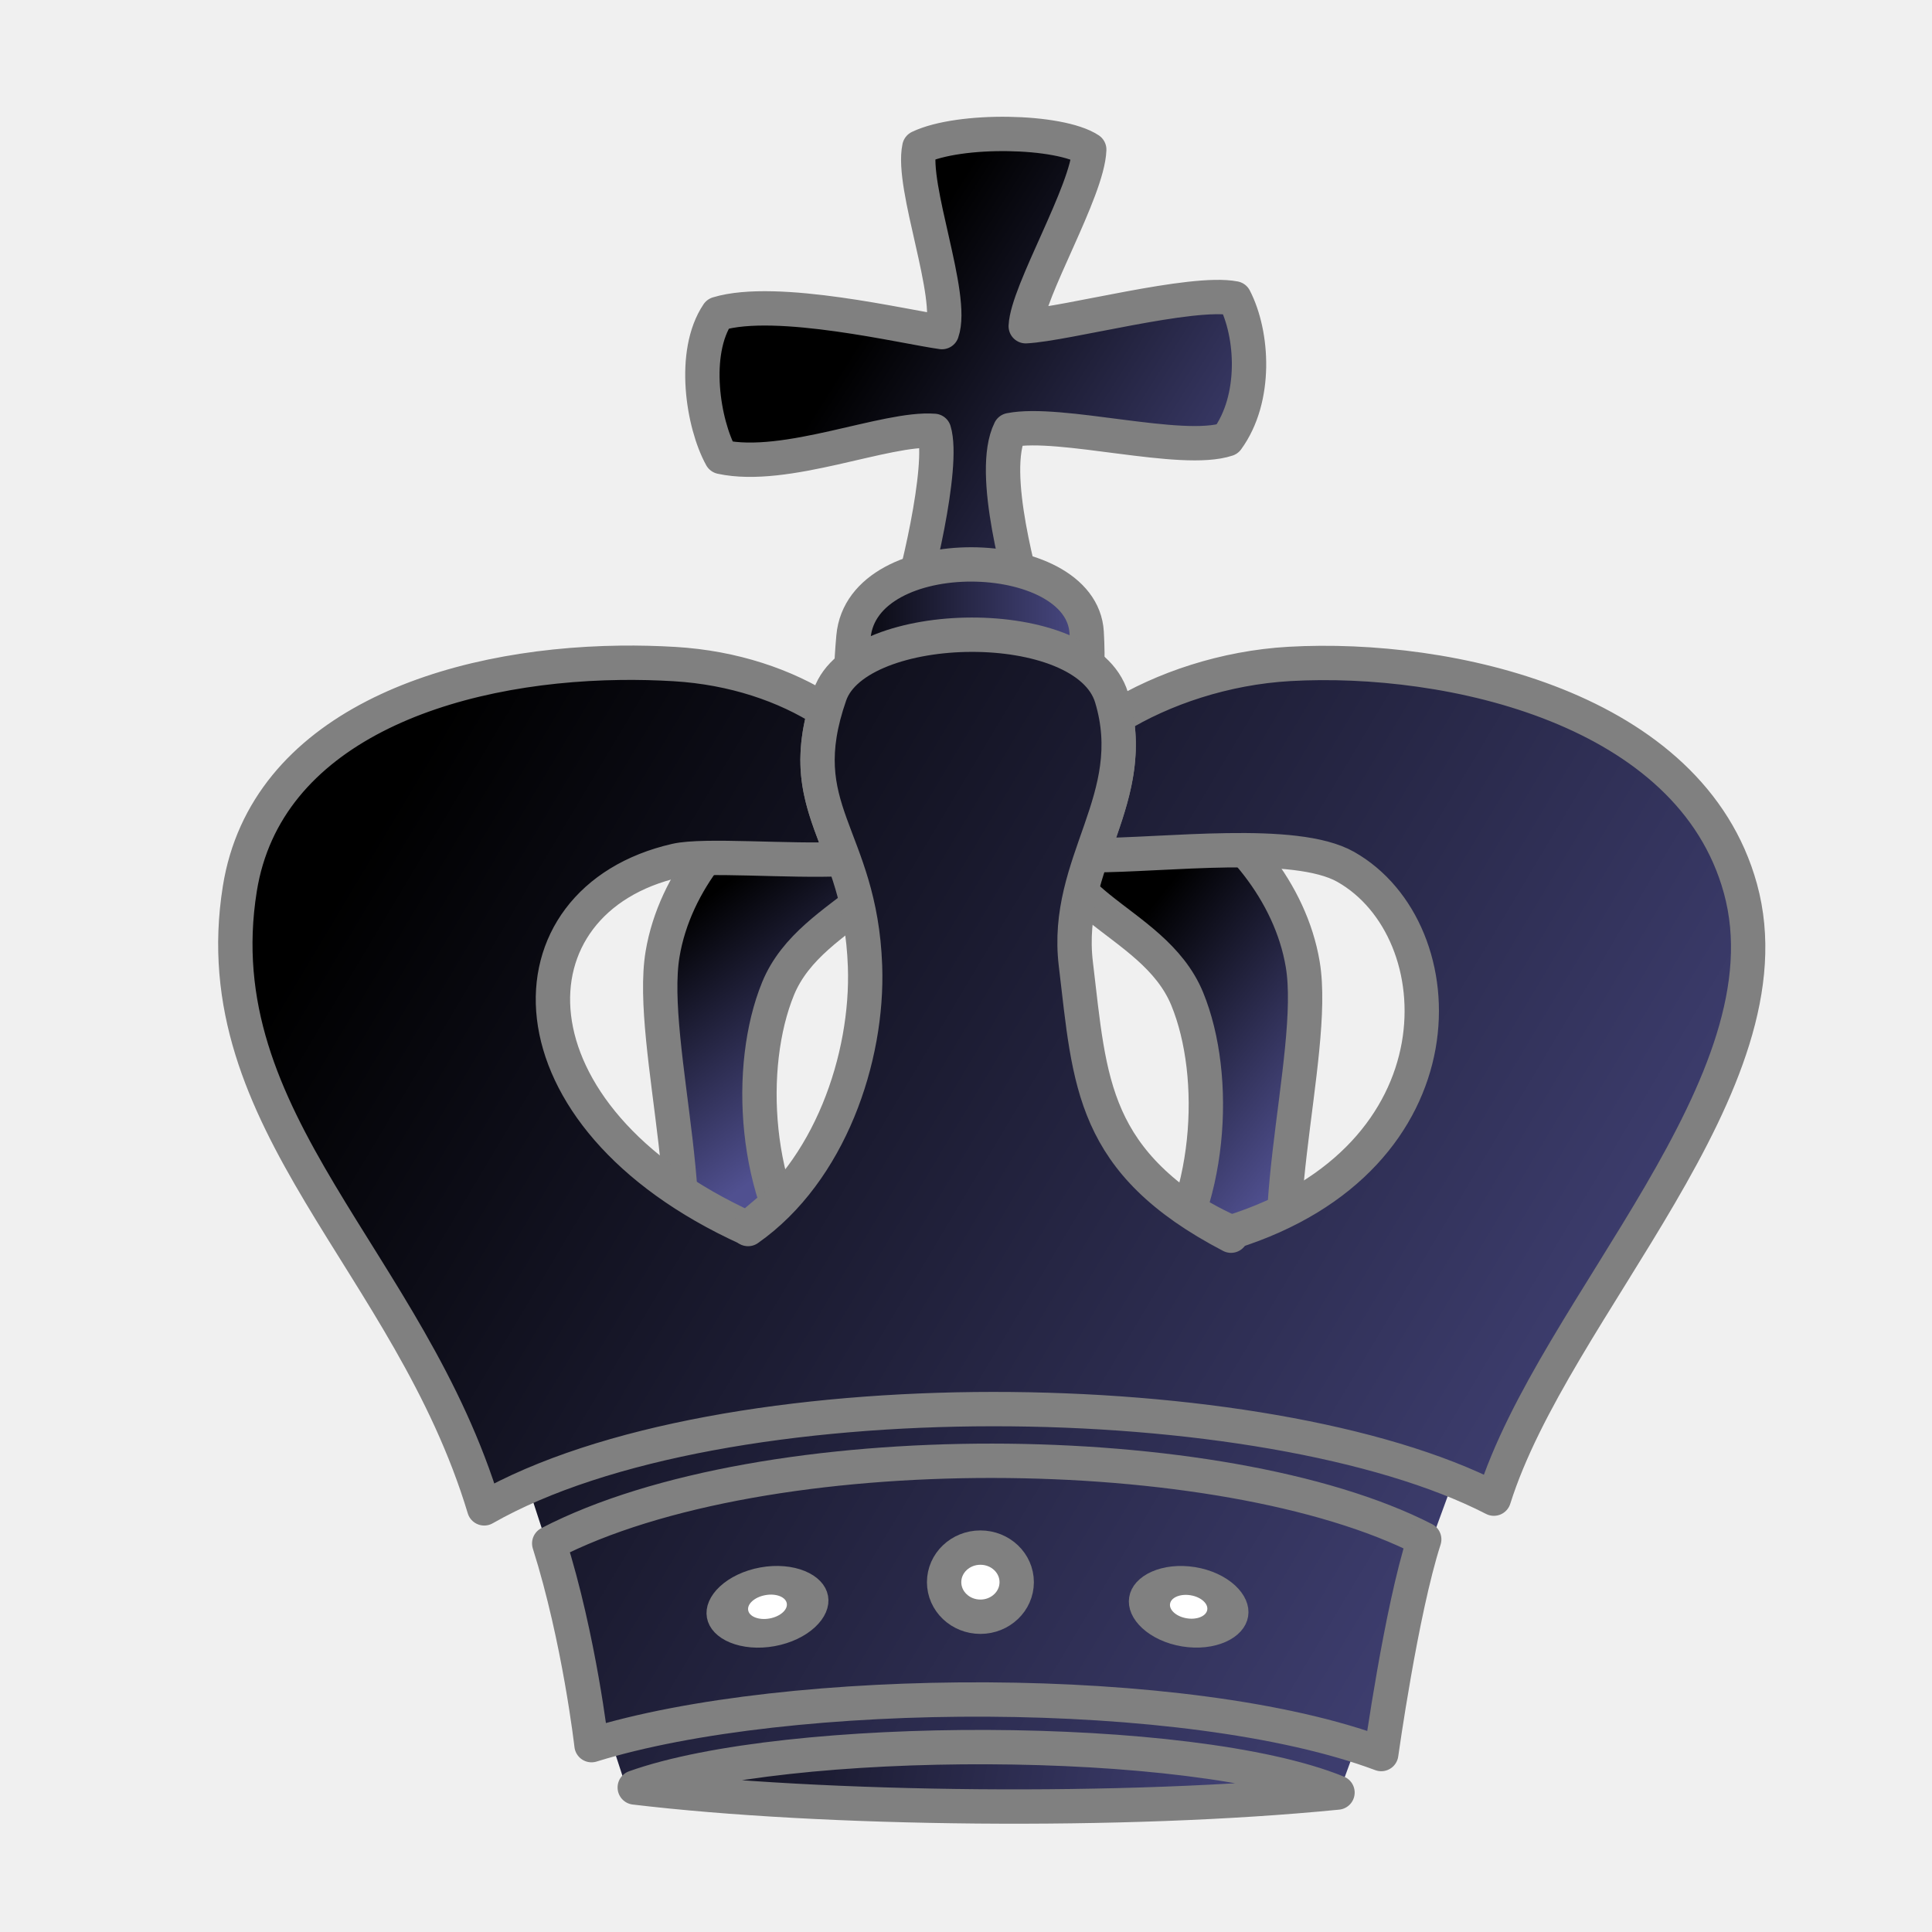
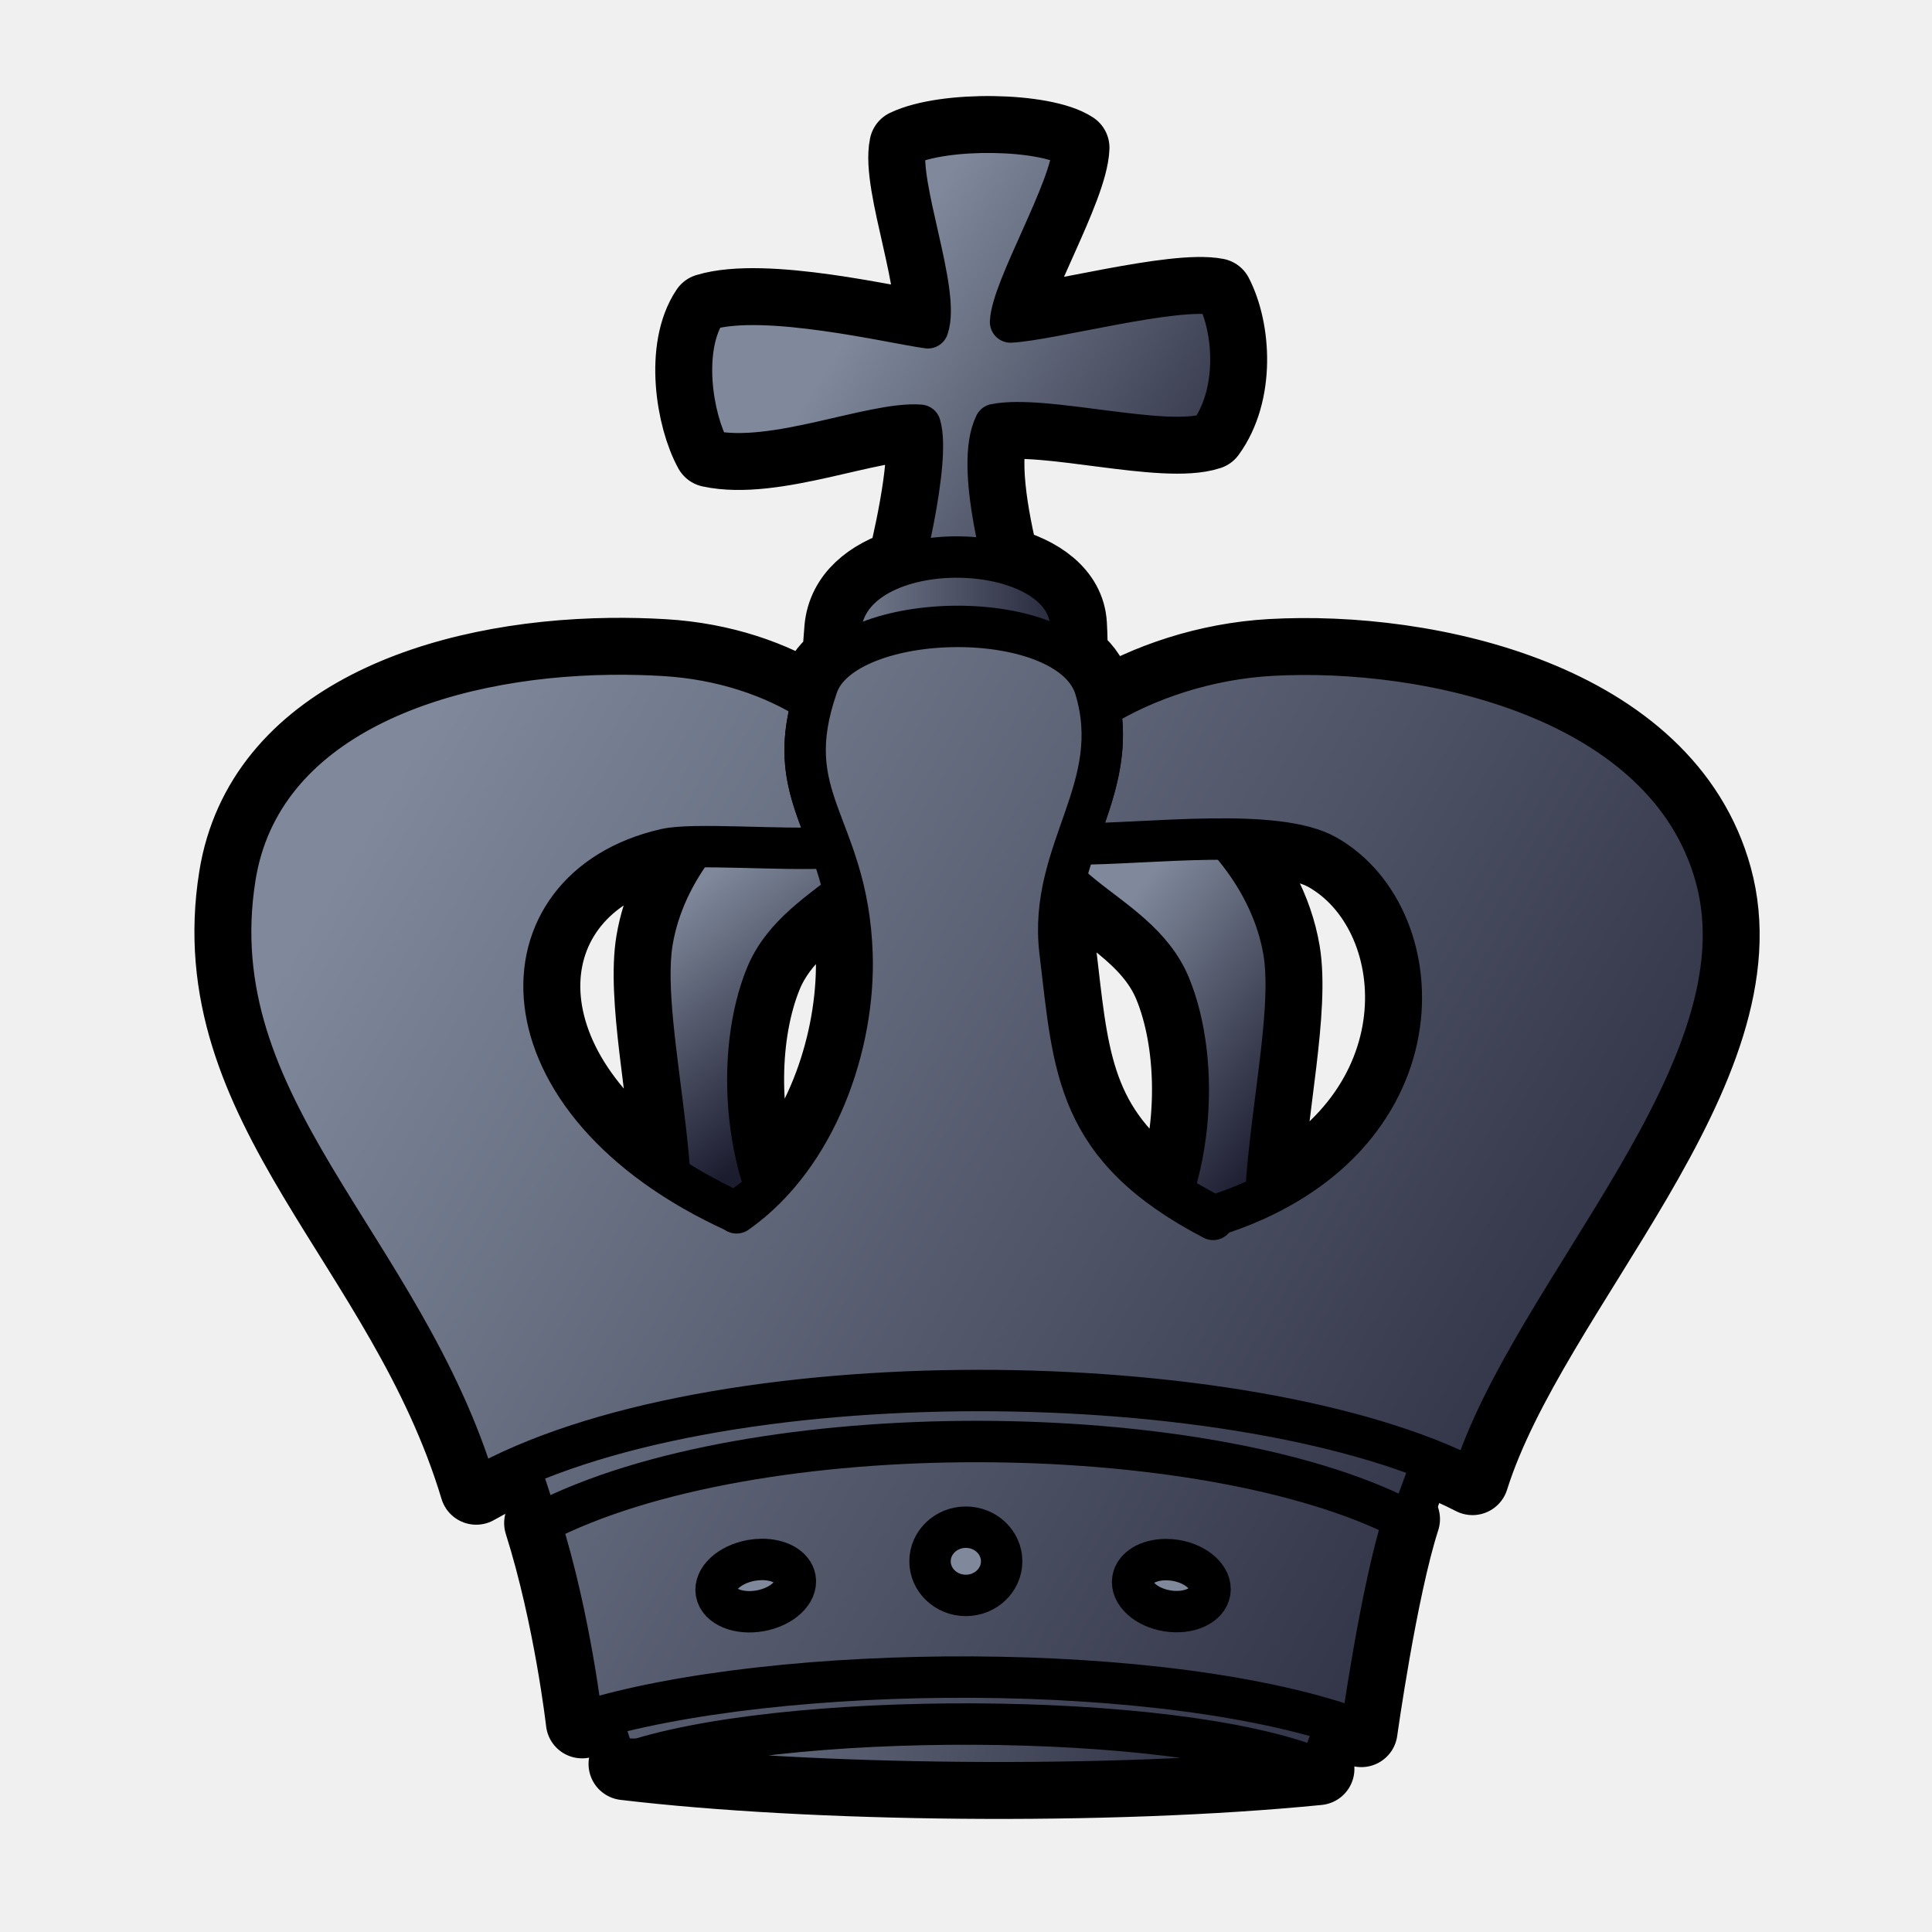
- <svg xmlns="http://www.w3.org/2000/svg" xmlns:xlink="http://www.w3.org/1999/xlink" height="700pt" viewBox="-20 0 900 900" width="700pt">
-   <linearGradient id="a">
-     <stop offset="0" />
-     <stop offset="1" stop-color="#505090" />
-   </linearGradient>
-   <linearGradient id="b" gradientUnits="userSpaceOnUse" x1="297.554" x2="368.562" xlink:href="#a" y1="427.05" y2="521.216" />
-   <linearGradient id="c" gradientUnits="userSpaceOnUse" x1="495.296" x2="595.971" xlink:href="#a" y1="448.547" y2="528.547" />
-   <linearGradient id="g" gradientUnits="userSpaceOnUse" x1="221.551" x2="633.491" xlink:href="#a" y1="774.937" y2="859.351" />
-   <linearGradient id="f" gradientUnits="userSpaceOnUse" x1="129.962" x2="812.369" xlink:href="#a" y1="428.659" y2="836.313" />
-   <linearGradient id="e" gradientUnits="userSpaceOnUse" x1="368.469" x2="494.551" xlink:href="#a" y1="319.275" y2="319.275" />
-   <linearGradient id="d" gradientUnits="userSpaceOnUse" x1="379.197" x2="579.848" xlink:href="#a" y1="160.253" y2="286.919" />
-   <g fill-rule="evenodd">
-     <g stroke="gray" stroke-linecap="round" stroke-linejoin="round" stroke-width="16">
-       <path d="M288.635 612.485c23.192-33.51-7.051-125.839.018-168.052 11.473-68.508 101.49-114.49 113.505-74.771 14.253 47.116-43.612 51.563-59.712 90.893-14.788 36.126-11.624 96.483 17.166 132.81" fill="url(#b)" />
-       <path d="M586.89 617.316c-23.192-33.51 7.052-125.839-.018-168.052-11.473-68.508-101.49-114.49-113.505-74.771-14.253 47.116 43.612 51.563 59.712 90.893 14.788 36.126 11.624 96.483-17.166 132.81" fill="url(#c)" />
-       <path d="M401.217 288.115c5.257-15 18.904-70.925 13.916-87.4-22.314-1.766-68.935 18.702-99.152 12.145-8.51-15.386-13.824-48.494-1.6-66.668 27.356-8.324 87.731 6.269 104.42 8.505 5.915-16.853-14.495-67.638-10.541-86.027 18.75-8.963 65.314-8.077 79.153 1.034-.705 19.314-28.895 66.225-29.579 82.264 18.784-.963 77.294-16.875 97.268-12.989 8.616 16.71 10.486 46.565-3.414 65.646-21.295 7.093-77.675-8.93-101.167-4.27-9.9 19.967 5.491 71.523 9.278 86.605" fill="url(#d)" />
-       <path d="M408.41 371.832c-24.735-21.418-35.634-21.596-30.833-75.206 4.1-45.781 106.257-43.42 108.634-1.991 2.981 51.947-14.29 55.837-26.3 80.99" fill="url(#e)" />
-     </g>
-     <path d="M270.962 830.3l-63.975-196.244 471.233-2.067-74.89 204.324z" fill="url(#f)" />
-     <g stroke="gray" stroke-linecap="round" stroke-linejoin="round">
-       <g stroke-width="16">
-         <g fill="url(#f)">
-           <path d="M643.456 717.11c-93.676-48.015-307.139-50.27-407.606 1.875 14.074 44.473 19.704 93.973 19.704 93.973 91.666-28.464 277.873-29.6 367.873 4.143 0 0 9.28-66.68 20.03-99.992z" />
-           <path d="M553.531 574.031c-36.24-15.313-76.704-58.826-121.978-60.222-43.574 1.01-78.556 38.564-103.397 58.41-115.273-52.467-113.895-152.892-33.25-171.313 13.135-3 52.232.464 78.063-.719-8.226-22.715-17.192-38.823-8.688-69.062-18.228-11.732-42.488-20.144-70.125-21.781a351.023 351.023 0 0 0-25.031-.594c-81.201 1-165.451 30.536-177.406 105.25C74.27 523.048 170.81 587.315 205.563 702.656c110.307-62.908 364.664-58.902 470.343-4.531 28.048-89.162 139.851-193.36 114.844-284.25-23.158-84.17-135.742-108.801-210.031-104.594-30.109 1.706-59.013 11.453-80.719 24.844 4.202 23.971-4.315 43.57-11.375 64.281 34.345.015 94.602-7.972 118.25 5.406 52.23 29.547 56.212 135.897-53.344 170.22z" />
-           <path d="M328.488 572.528c37.995-26.678 55.998-79.661 54.479-122.435-2.191-61.676-35.18-72.426-16.34-126.414 12.774-36.607 119.163-38.489 131.179 1.23 14.253 47.116-22.343 76.45-16.638 124.145 6.654 55.64 7.067 92.523 72.294 126.573" />
-         </g>
-         <path d="M275.691 832.678c87.865 10.484 228.212 12.205 327.367 2.36-68.597-27.98-256.555-27.677-327.367-2.36z" fill="url(#g)" />
-       </g>
-       <g fill="#fff">
-         <path d="M453.622 737.035a16.908 16.103 0 1 1-33.817 0 16.908 16.103 0 1 1 33.817 0z" stroke-width="16" />
-         <path d="M815 915a17.5 16.667 0 1 1-35 0 17.5 16.667 0 1 1 35 0z" stroke-width="18.087" transform="matrix(1.06262 -.19244 .12913 .71304 -628.072 249.549)" />
-         <path d="M815 915a17.5 16.667 0 1 1-35 0 17.5 16.667 0 1 1 35 0z" stroke-width="18.32" transform="matrix(1.03898 .16861 -.11608 .71528 -188.652 -40.445)" />
-       </g>
-     </g>
-   </g>
+ <svg xmlns="http://www.w3.org/2000/svg" xmlns:xlink="http://www.w3.org/1999/xlink" id="king" width="700pt" height="700pt" version="1.0" viewBox="0 0 933.333 933.333">
+   <style id="style-base">.base{fill-opacity:1;fill-rule:evenodd;stroke-miterlimit:4;stroke-dasharray:none;stroke-linecap:round;stroke-linejoin:round;stroke-opacity:1}.stroke-medium{stroke-width:20}.stroke-color{stroke:#000}.fill-color{fill:#7f899b}</style>
+   <defs id="defs36222">
+     <linearGradient id="fillGradient">
+       <stop id="stop0" offset="0" style="stop-color:#7f899b;stop-opacity:1" />
+       <stop id="stop1" offset="1" style="stop-color:#1c1c2f;stop-opacity:1" />
+     </linearGradient>
+     <linearGradient xlink:href="#fillGradient" id="linearGradient2272" x1="297.554" x2="368.562" y1="427.05" y2="521.216" gradientTransform="matrix(1.02329 0 0 1.02329 19.706 .052)" gradientUnits="userSpaceOnUse" />
+     <linearGradient xlink:href="#fillGradient" id="linearGradient2274" x1="495.296" x2="595.971" y1="448.547" y2="528.547" gradientTransform="matrix(1.02329 0 0 1.02329 19.706 .052)" gradientUnits="userSpaceOnUse" />
+     <linearGradient xlink:href="#fillGradient" id="base-gradient" x1="221.551" x2="633.491" y1="774.937" y2="859.351" gradientTransform="matrix(1.02329 0 0 1.02329 19.706 .052)" gradientUnits="userSpaceOnUse" />
+     <linearGradient xlink:href="#fillGradient" id="linearGradient2476" x1="342.53" x2="549.848" y1="145.674" y2="282.341" gradientUnits="userSpaceOnUse" />
+     <linearGradient xlink:href="#fillGradient" id="cross-gradient" x1="379.197" x2="579.848" y1="160.253" y2="286.919" gradientTransform="matrix(1.02329 0 0 1.02329 19.706 .052)" gradientUnits="userSpaceOnUse" />
+     <linearGradient xlink:href="#fillGradient" id="top-base-gradient" x1="368.469" x2="494.551" y1="319.275" y2="319.275" gradientTransform="matrix(1.02329 0 0 1.02329 19.706 .052)" gradientUnits="userSpaceOnUse" />
+     <linearGradient xlink:href="#fillGradient" id="crown-lower-gradient" x1="129.962" x2="812.369" y1="428.659" y2="836.313" gradientTransform="matrix(1.02329 0 0 1.02329 19.706 .052)" gradientUnits="userSpaceOnUse" />
+     <linearGradient xlink:href="#fillGradient" id="background-gradient" x1="129.962" x2="812.369" y1="428.659" y2="836.313" gradientTransform="matrix(1.02329 0 0 1.02329 19.706 .052)" gradientUnits="userSpaceOnUse" />
+     <linearGradient xlink:href="#fillGradient" id="bar1and5-gradient" x1="129.962" x2="812.369" y1="428.659" y2="836.313" gradientTransform="matrix(1.02329 0 0 1.02329 19.706 .052)" gradientUnits="userSpaceOnUse" />
+     <linearGradient xlink:href="#fillGradient" id="bar3-gradient" x1="129.962" x2="812.369" y1="428.659" y2="836.313" gradientTransform="matrix(1.02329 0 0 1.02329 19.706 .052)" gradientUnits="userSpaceOnUse" />
+     <linearGradient xlink:href="#fillGradient" id="linearGradient598" x1="129.962" x2="812.369" y1="428.659" y2="836.313" gradientUnits="userSpaceOnUse" />
+   </defs>
+   <path id="boundary" d="M479.855 63.916c-16.08-.246-32.789 1.82-42.382 6.405-4.046 18.818 16.84 70.786 10.786 88.031-17.076-2.288-78.86-17.222-106.851-8.704-12.51 18.597-7.072 52.476 1.636 68.22 30.92 6.71 78.628-14.234 101.462-12.427 3.63 11.99-2.383 44.223-8.095 67.463-16.25 5-28.935 15.03-30.336 30.68-.48 5.364-.76 10.07-.936 14.459-4.833 3.76-8.492 8.135-10.269 13.227a127.09 127.09 0 0 0-2.516 8.1c.046-.167.069-.314.116-.482-18.653-12.005-43.477-20.613-71.758-22.288-8.444-.5-17.018-.714-25.614-.608-83.091 1.023-169.304 31.248-181.538 107.701-17.855 111.587 80.935 177.352 116.495 295.378 112.876-64.372 373.158-60.274 481.297-4.636 28.7-91.238 143.107-197.865 117.518-290.87-23.698-86.13-138.904-111.335-214.922-107.03-30.81 1.746-60.387 11.72-82.599 25.423.013.073.016.141.028.214a80.276 80.276 0 0 0-2.274-9.645c-1.86-6.15-5.96-11.31-11.576-15.536.116-4.651.039-9.75-.288-15.443-.87-15.156-14.864-25.099-32.583-29.611-5.357-22.135-11.082-52.453-3.938-66.864 24.039-4.768 81.732 11.628 103.522 4.37 14.224-19.526 12.31-50.076 3.494-67.176-20.44-3.977-80.311 12.307-99.533 13.293.7-16.413 29.548-64.416 30.27-84.18-7.081-4.661-22.535-7.219-38.616-7.464zm113.103 341.526c19.463.151 37.217 1.865 47.755 7.826 49.016 27.729 56.432 121.523-29.142 163.978 2.206-40.589 13.334-89.643 8.674-117.468-3.463-20.681-13.946-39.327-27.287-54.336zm-257.59 3.637c-9.93 13.316-17.458 28.855-20.288 45.756-4.495 26.842 5.742 73.476 8.452 113.176-84.82-55.958-76.269-140.764-2.053-157.717 3.25-.742 8.103-1.085 13.889-1.215zm179.169 16.035c15.476 15.639 40.756 26.965 50.66 51.162 10.904 26.636 12.202 66.113 1.094 100.02-2.21-1.254-4.859-2.695-7.185-4.01-40.08-30.451-41.294-64.783-47.027-112.722-1.497-12.514-.13-23.783 2.458-34.45zm-106.708 6.18c1.93 8.498 3.361 18.059 3.762 29.333 1.353 38.096-12.443 84.087-41.673 113.375-12.068-34.48-10.98-75.34.208-102.67 7.451-18.203 23.548-29.097 37.703-40.038zm64.373 265.091c-79.44-.048-159.751 12.715-211.154 39.395 14.401 45.508 20.162 96.163 20.162 96.163 93.8-29.127 284.346-30.29 376.441 4.239 0 0 9.496-68.233 20.496-102.321-47.929-24.566-126.503-37.427-205.945-37.476zm-2.04 136.491c-65.916-.263-132.115 6.292-168.345 19.245 89.91 10.728 233.527 12.49 334.99 2.414-35.096-14.316-100.73-21.396-166.645-21.659z" class="base stroke-color" style="fill:none;stroke-width:35" />
+   <path id="bar2" d="M315.062 626.8c23.732-34.29-7.215-128.769.019-171.965 11.74-70.103 103.852-117.156 116.148-76.513 14.585 48.214-44.628 52.765-61.102 93.01-15.133 36.968-11.895 98.73 17.565 135.903" class="base stroke-color stroke-medium" style="fill:url(#linearGradient2272)" />
+   <path id="bar4" d="M620.263 631.744c-23.732-34.29 7.215-128.77-.019-171.965-11.74-70.104-103.852-117.157-116.147-76.513-14.585 48.213 44.627 52.764 61.102 93.01 15.132 36.967 11.895 98.73-17.566 135.903" class="base stroke-color stroke-medium" style="fill:url(#linearGradient2274)" />
+   <path id="cross" d="M430.266 294.877c5.38-15.35 19.344-72.577 14.24-89.436-22.834-1.807-70.54 19.137-101.461 12.428-8.709-15.744-14.146-49.623-1.637-68.22 27.993-8.518 89.774 6.415 106.85 8.703 6.054-17.246-14.831-69.213-10.785-88.03 19.187-9.172 66.835-8.265 80.996 1.058-.72 19.763-29.567 67.767-30.268 84.18 19.222-.986 79.094-17.269 99.533-13.292 8.817 17.1 10.73 47.65-3.493 67.174-21.791 7.259-79.484-9.137-103.523-4.369-10.13 20.432 5.62 73.189 9.494 88.622" class="base stroke-color stroke-medium" style="fill:url(#cross-gradient)" />
+   <path id="top-base" d="M437.626 380.543c-25.311-21.917-36.464-22.099-31.55-76.957 4.195-46.848 108.73-44.43 111.163-2.038 3.05 53.157-14.623 57.138-26.912 82.876" class="base stroke-color stroke-medium" style="fill:url(#top-base-gradient)" />
+   <path id="background" d="m296.977 849.687-65.465-200.813 482.207-2.116-76.634 209.083Z" class="base stroke-color stroke-medium" style="fill:url(#background-gradient)" />
+   <path id="bar1and5" d="M586.127 587.451c-29.43-15.909-91.247-54.786-124.804-56.174-25.65-1.06-78.595 33.236-105.82 54.32-117.956-53.69-116.547-156.453-34.024-175.303 13.441-3.07 53.449.475 79.88-.735-8.416-23.245-17.591-39.728-8.889-70.67-18.653-12.006-43.477-20.614-71.758-22.29-8.444-.5-17.018-.713-25.614-.607-83.092 1.023-169.304 31.247-181.538 107.701-17.855 111.588 80.935 177.351 116.495 295.378 112.876-64.373 373.157-60.274 481.297-4.636 28.7-91.239 143.107-197.864 117.518-290.87-23.698-86.13-138.903-111.335-214.922-107.03-30.81 1.746-60.387 11.72-82.599 25.423 4.3 24.53-4.415 44.584-11.64 65.778 35.145.016 96.805-8.157 121.004 5.532 53.446 30.235 57.521 139.062-54.586 174.183z" class="base stroke-color stroke-medium" style="fill:url(#bar1and5-gradient)" />
+   <path id="bar3" d="M355.843 585.913c38.88-27.3 57.303-81.516 55.748-125.286-2.242-63.112-35.999-74.113-16.72-129.358 13.071-37.46 121.938-39.385 134.233 1.258 14.585 48.214-22.863 78.23-17.025 127.037 6.809 56.936 7.231 94.677 73.978 129.52" class="base stroke-color stroke-medium" style="fill:url(#bar3-gradient)" />
+   <path id="crown-lower" d="M678.146 733.86c-95.858-49.131-314.291-51.44-417.098 1.92 14.402 45.509 20.162 96.162 20.162 96.162 93.802-29.127 284.345-30.29 376.44 4.239 0 0 9.496-68.232 20.496-102.32z" class="base stroke-color stroke-medium" style="fill:url(#crown-lower-gradient)" />
+   <path id="base" d="M301.817 852.12c89.91 10.73 233.526 12.49 334.99 2.415-70.195-28.632-262.53-28.32-334.99-2.414z" class="base stroke-color stroke-medium" style="fill:url(#base-gradient)" />
+   <path id="jewel-center" d="M466.59 737.771a17.302 16.478 0 0 0-17.303 16.479 17.302 16.478 0 0 0 17.303 16.479 17.302 16.478 0 0 0 17.3-16.479 17.302 16.478 0 0 0-17.3-16.479z" class="base stroke-color stroke-medium fill-color" />
+   <path id="jewel-right" d="M562.953 753.426a18.849 12.359 9.218 0 0-15.701 9.545 18.849 12.359 9.218 0 0 16.625 15.218 18.849 12.359 9.218 0 0 20.586-9.18 18.849 12.359 9.218 0 0-16.627-15.218 18.849 12.359 9.218 0 0-4.883-.365z" class="base stroke-color stroke-medium fill-color" />
+   <path id="jewel-left" d="M367.889 753.352a12.359 19.338 79.735 0 0-5 .478 12.359 19.338 79.735 0 0-16.828 15.607 12.359 19.338 79.735 0 0 21.232 8.713 12.359 19.338 79.735 0 0 16.826-15.605 12.359 19.338 79.735 0 0-16.23-9.193z" class="base stroke-color stroke-medium fill-color" />
</svg>
